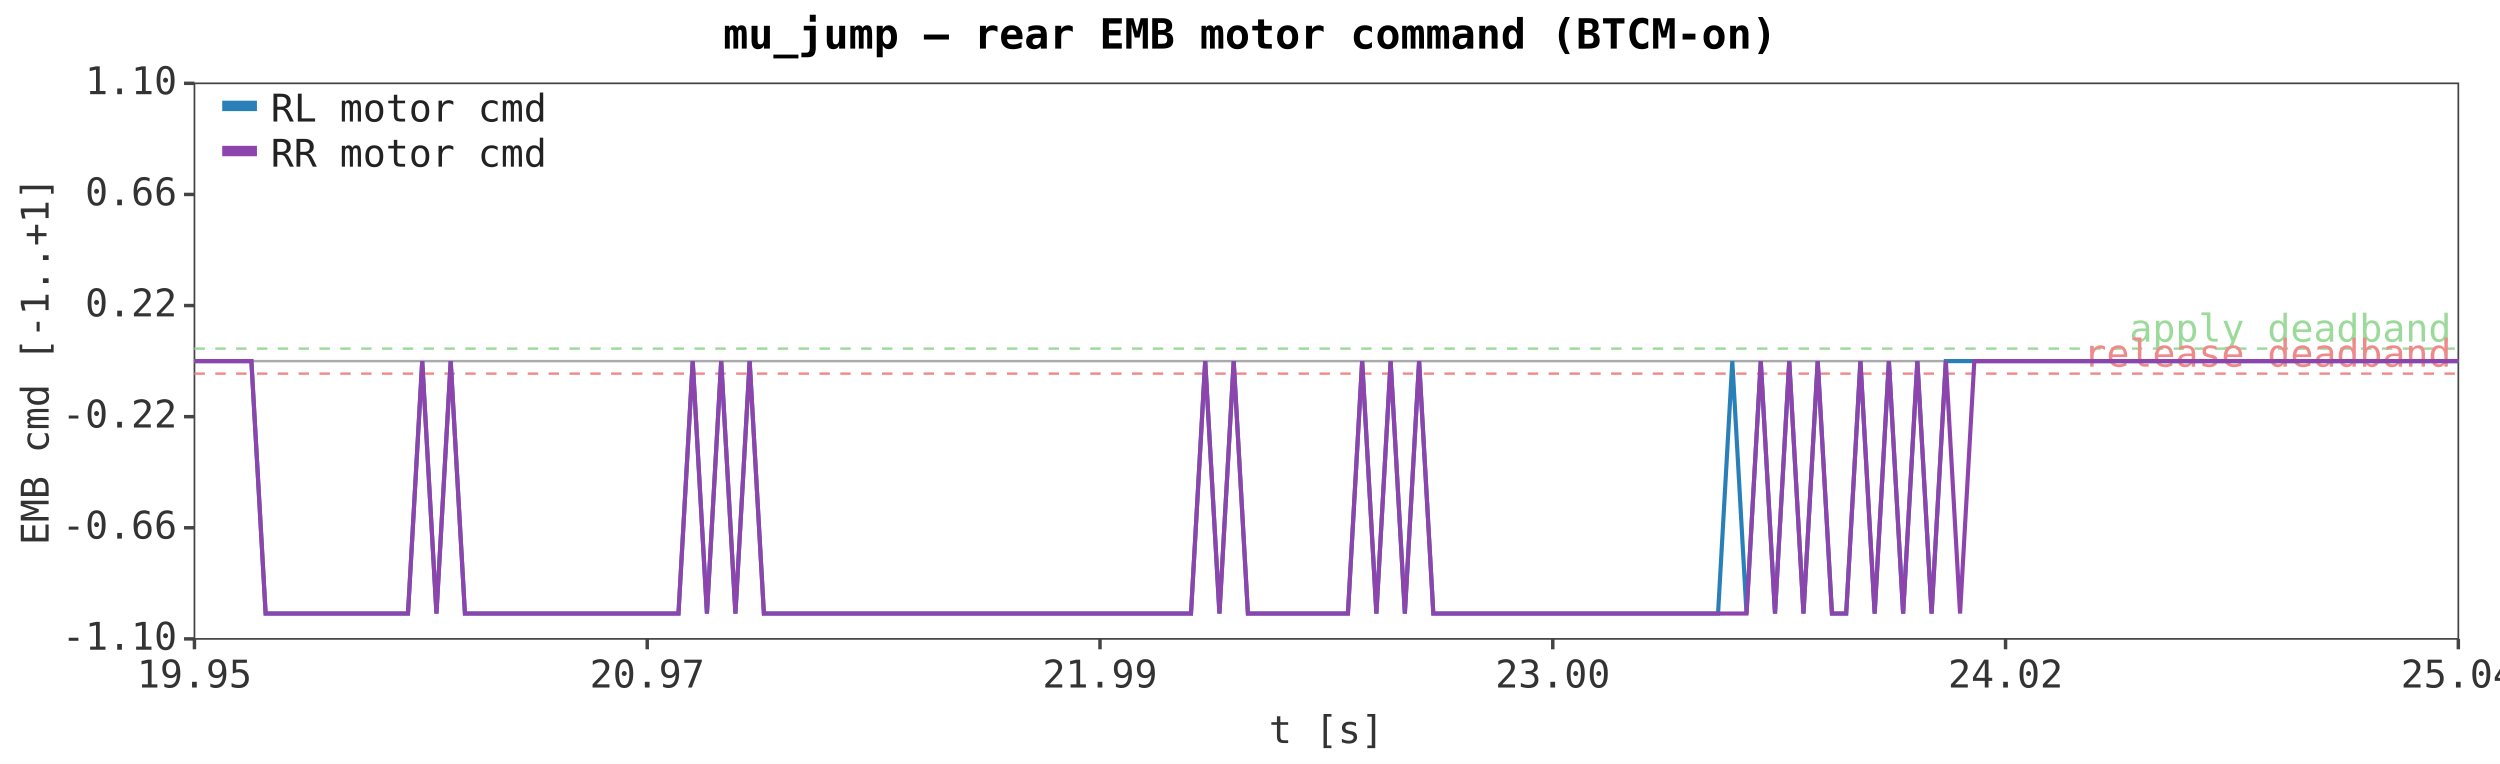
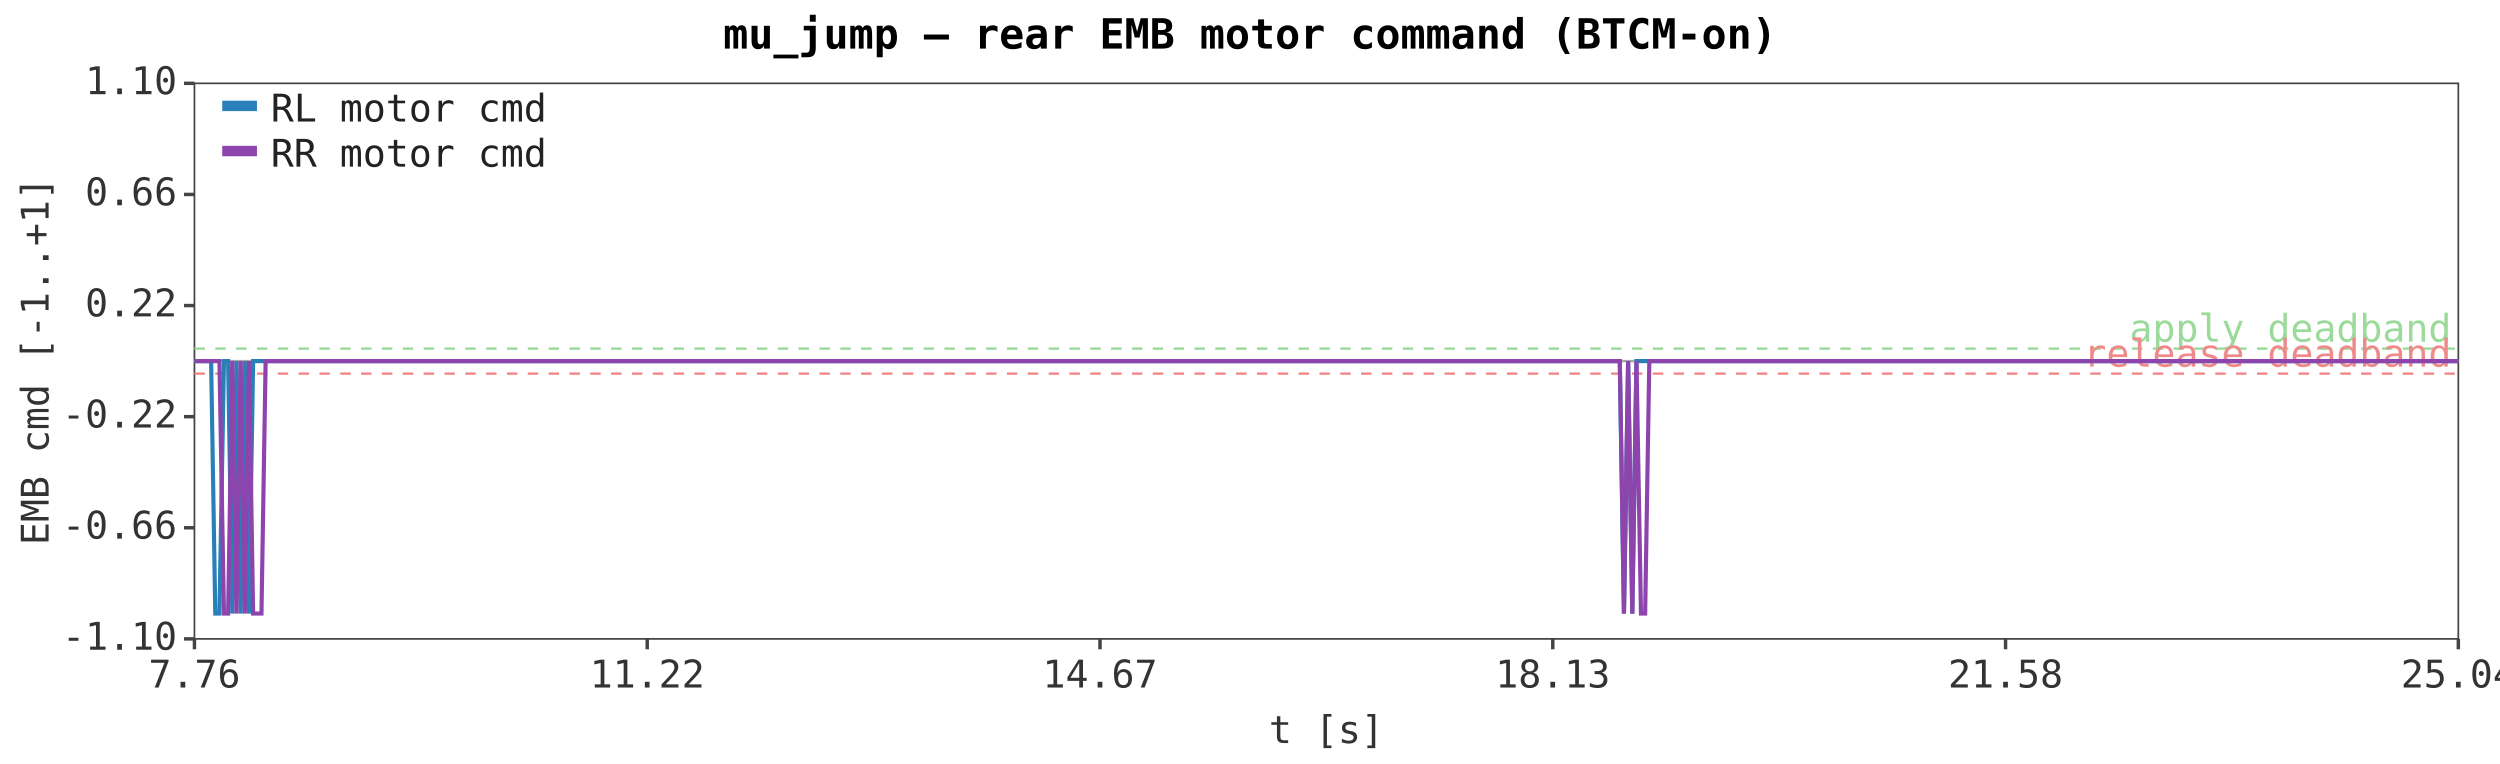
<svg xmlns="http://www.w3.org/2000/svg" viewBox="0 0 720 220" width="720" height="220" font-family="ui-monospace,Consolas,Menlo,monospace" font-size="11">
  <rect width="100%" height="100%" fill="#ffffff" />
  <text x="360.0" y="14" text-anchor="middle" font-size="12" font-weight="bold">mu_jump — rear EMB motor command (BTCM-on)</text>
  <rect x="56" y="24" width="652" height="160" fill="none" stroke="#444" stroke-width="0.5" />
  <line x1="56.0" y1="184" x2="56.0" y2="187" stroke="#444" />
-   <text x="56.0" y="198" text-anchor="middle" fill="#333">19.95</text>
+   <text x="56.0" y="198" text-anchor="middle" fill="#333">7.76</text>
  <line x1="186.4" y1="184" x2="186.4" y2="187" stroke="#444" />
-   <text x="186.4" y="198" text-anchor="middle" fill="#333">20.97</text>
+   <text x="186.4" y="198" text-anchor="middle" fill="#333">11.22</text>
  <line x1="316.8" y1="184" x2="316.8" y2="187" stroke="#444" />
-   <text x="316.8" y="198" text-anchor="middle" fill="#333">21.99</text>
+   <text x="316.8" y="198" text-anchor="middle" fill="#333">14.67</text>
  <line x1="447.2" y1="184" x2="447.2" y2="187" stroke="#444" />
-   <text x="447.2" y="198" text-anchor="middle" fill="#333">23.00</text>
+   <text x="447.2" y="198" text-anchor="middle" fill="#333">18.13</text>
  <line x1="577.6" y1="184" x2="577.6" y2="187" stroke="#444" />
-   <text x="577.6" y="198" text-anchor="middle" fill="#333">24.02</text>
+   <text x="577.6" y="198" text-anchor="middle" fill="#333">21.58</text>
  <line x1="708.0" y1="184" x2="708.0" y2="187" stroke="#444" />
  <text x="708.0" y="198" text-anchor="middle" fill="#333">25.04</text>
  <line x1="53" y1="184.0" x2="56" y2="184.0" stroke="#444" />
  <text x="51" y="184.0" text-anchor="end" dominant-baseline="middle" fill="#333">-1.10</text>
  <line x1="53" y1="152.0" x2="56" y2="152.0" stroke="#444" />
  <text x="51" y="152.0" text-anchor="end" dominant-baseline="middle" fill="#333">-0.66</text>
  <line x1="53" y1="120.0" x2="56" y2="120.0" stroke="#444" />
  <text x="51" y="120.0" text-anchor="end" dominant-baseline="middle" fill="#333">-0.22</text>
  <line x1="53" y1="88.0" x2="56" y2="88.0" stroke="#444" />
  <text x="51" y="88.0" text-anchor="end" dominant-baseline="middle" fill="#333">0.22</text>
  <line x1="53" y1="56.0" x2="56" y2="56.0" stroke="#444" />
  <text x="51" y="56.0" text-anchor="end" dominant-baseline="middle" fill="#333">0.66</text>
  <line x1="53" y1="24.0" x2="56" y2="24.0" stroke="#444" />
  <text x="51" y="24.0" text-anchor="end" dominant-baseline="middle" fill="#333">1.10</text>
  <text x="382.0" y="214" text-anchor="middle" fill="#333">t [s]</text>
  <text transform="translate(14,104.0) rotate(-90)" text-anchor="middle" fill="#333">EMB cmd [-1..+1]</text>
  <line x1="56.0" y1="104.0" x2="708.0" y2="104.0" stroke="#aaa" stroke-width="0.7" stroke-dasharray="1 0" />
  <line x1="56.0" y1="100.4" x2="708.0" y2="100.4" stroke="#9bda9b" stroke-width="0.7" stroke-dasharray="3 3" />
  <text x="706.0" y="98.4" text-anchor="end" fill="#9bda9b">apply deadband</text>
  <line x1="56.0" y1="107.6" x2="708.0" y2="107.6" stroke="#f08a8a" stroke-width="0.7" stroke-dasharray="3 3" />
  <text x="706.0" y="105.6" text-anchor="end" fill="#f08a8a">release deadband</text>
-   <polyline fill="none" stroke="#2980b9" stroke-width="1.2" points="56.0,104.0 60.1,104.0 64.2,104.0 68.3,104.0 72.4,104.0 76.5,176.7 80.6,176.7 84.7,176.7 88.8,176.7 92.9,176.7 97.0,176.7 101.1,176.7 105.2,176.7 109.3,176.7 113.4,176.7 117.5,176.7 121.6,104.0 125.7,176.7 129.8,104.0 133.9,176.7 138.0,176.7 142.1,176.7 146.2,176.7 150.3,176.7 154.4,176.7 158.5,176.7 162.6,176.7 166.7,176.7 170.8,176.7 174.9,176.7 179.0,176.7 183.1,176.7 187.2,176.7 191.3,176.7 195.4,176.7 199.5,104.0 203.6,176.7 207.7,104.0 211.8,176.7 215.9,104.0 220.0,176.7 224.1,176.7 228.2,176.7 232.3,176.7 236.4,176.7 240.5,176.7 244.6,176.7 248.7,176.7 252.8,176.7 256.9,176.7 261.0,176.7 265.1,176.7 269.2,176.7 273.3,176.7 277.4,176.7 281.5,176.7 285.6,176.7 289.7,176.7 293.8,176.7 297.9,176.7 302.0,176.7 306.1,176.7 310.2,176.7 314.3,176.7 318.4,176.7 322.5,176.7 326.6,176.7 330.7,176.7 334.8,176.7 338.9,176.7 343.0,176.7 347.1,104.0 351.2,176.7 355.3,104.0 359.4,176.7 363.5,176.7 367.6,176.7 371.7,176.7 375.8,176.7 379.9,176.7 384.1,176.7 388.2,176.7 392.3,104.0 396.4,176.7 400.5,104.0 404.6,176.7 408.7,104.0 412.8,176.7 416.9,176.7 421.0,176.7 425.1,176.7 429.2,176.7 433.3,176.7 437.4,176.7 441.5,176.7 445.6,176.7 449.7,176.7 453.8,176.7 457.9,176.7 462.0,176.7 466.1,176.7 470.2,176.7 474.3,176.7 478.4,176.7 482.5,176.7 486.6,176.7 490.7,176.7 494.8,176.7 498.9,104.0 503.0,176.7 507.1,104.0 511.2,176.7 515.3,104.0 519.4,176.7 523.5,104.0 527.6,176.7 531.7,176.7 535.8,104.0 539.9,176.7 544.0,104.0 548.1,176.7 552.2,104.0 556.3,176.7 560.4,104.0 564.5,104.0 568.6,104.0 572.7,104.0 576.8,104.0 580.9,104.0 585.0,104.0 589.1,104.0 593.2,104.0 597.3,104.0 601.4,104.0 605.5,104.0 609.6,104.0 613.7,104.0 617.8,104.0 621.9,104.0 626.0,104.0 630.1,104.0 634.2,104.0 638.3,104.0 642.4,104.0 646.5,104.0 650.6,104.0 654.7,104.0 658.8,104.0 662.9,104.0 667.0,104.0 671.1,104.0 675.2,104.0 679.3,104.0 683.4,104.0 687.5,104.0 691.6,104.0 695.7,104.0 699.8,104.0 703.9,104.0 708.0,104.0" />
-   <polyline fill="none" stroke="#8e44ad" stroke-width="1.2" points="56.0,104.0 60.1,104.0 64.2,104.0 68.3,104.0 72.4,104.0 76.5,176.7 80.6,176.7 84.7,176.7 88.8,176.7 92.9,176.7 97.0,176.7 101.1,176.7 105.2,176.7 109.3,176.7 113.4,176.7 117.5,176.7 121.6,104.0 125.7,176.7 129.8,104.0 133.9,176.7 138.0,176.7 142.1,176.7 146.2,176.7 150.3,176.7 154.4,176.7 158.5,176.7 162.6,176.7 166.7,176.7 170.8,176.7 174.9,176.7 179.0,176.7 183.1,176.7 187.2,176.7 191.3,176.7 195.4,176.7 199.5,104.0 203.6,176.7 207.7,104.0 211.8,176.7 215.9,104.0 220.0,176.7 224.1,176.7 228.2,176.7 232.3,176.7 236.4,176.7 240.5,176.7 244.6,176.7 248.7,176.7 252.8,176.7 256.9,176.7 261.0,176.7 265.1,176.7 269.2,176.7 273.3,176.7 277.4,176.7 281.5,176.7 285.6,176.7 289.7,176.7 293.8,176.7 297.9,176.7 302.0,176.7 306.1,176.7 310.2,176.7 314.3,176.7 318.4,176.7 322.5,176.7 326.6,176.7 330.7,176.7 334.8,176.7 338.9,176.7 343.0,176.7 347.1,104.0 351.2,176.7 355.3,104.0 359.4,176.7 363.5,176.7 367.6,176.7 371.7,176.7 375.8,176.7 379.9,176.7 384.1,176.7 388.2,176.7 392.3,104.0 396.4,176.7 400.5,104.0 404.6,176.7 408.7,104.0 412.8,176.7 416.9,176.7 421.0,176.7 425.1,176.7 429.2,176.7 433.3,176.7 437.4,176.7 441.5,176.7 445.6,176.7 449.7,176.7 453.8,176.7 457.9,176.7 462.0,176.7 466.1,176.7 470.2,176.7 474.3,176.7 478.4,176.7 482.5,176.7 486.6,176.7 490.7,176.7 494.8,176.7 498.9,176.7 503.0,176.7 507.1,104.0 511.2,176.7 515.3,104.0 519.4,176.7 523.5,104.0 527.6,176.7 531.7,176.7 535.8,104.0 539.9,176.7 544.0,104.0 548.1,176.7 552.2,104.0 556.3,176.7 560.4,104.0 564.5,176.7 568.6,104.0 572.7,104.0 576.8,104.0 580.9,104.0 585.0,104.0 589.1,104.0 593.2,104.0 597.3,104.0 601.4,104.0 605.5,104.0 609.6,104.0 613.7,104.0 617.8,104.0 621.9,104.0 626.0,104.0 630.1,104.0 634.2,104.0 638.3,104.0 642.4,104.0 646.5,104.0 650.6,104.0 654.7,104.0 658.8,104.0 662.9,104.0 667.0,104.0 671.1,104.0 675.2,104.0 679.3,104.0 683.4,104.0 687.5,104.0 691.6,104.0 695.7,104.0 699.8,104.0 703.9,104.0 708.0,104.0" />
+   <polyline fill="none" stroke="#2980b9" stroke-width="1.2" points="56.0,104.0 57.2,104.0 58.4,104.0 59.6,104.0 60.8,104.0 62.0,176.7 63.2,176.7 64.5,104.0 65.7,104.0 66.9,176.7 68.1,104.0 69.3,176.7 70.5,104.0 71.7,176.7 72.9,104.0 74.1,104.0 75.3,104.0 76.5,104.0 77.7,104.0 78.9,104.0 80.1,104.0 81.4,104.0 82.6,104.0 83.8,104.0 85.0,104.0 86.2,104.0 87.4,104.0 88.6,104.0 89.8,104.0 91.0,104.0 92.2,104.0 93.4,104.0 94.6,104.0 95.8,104.0 97.1,104.0 98.3,104.0 99.5,104.0 100.7,104.0 101.9,104.0 103.1,104.0 104.3,104.0 105.5,104.0 106.7,104.0 107.9,104.0 109.1,104.0 110.3,104.0 111.5,104.0 112.7,104.0 114.0,104.0 115.2,104.0 116.4,104.0 117.6,104.0 118.8,104.0 120.0,104.0 121.2,104.0 122.4,104.0 123.6,104.0 124.8,104.0 126.0,104.0 127.2,104.0 128.4,104.0 129.7,104.0 130.9,104.0 132.1,104.0 133.3,104.0 134.5,104.0 135.7,104.0 136.9,104.0 138.1,104.0 139.3,104.0 140.5,104.0 141.7,104.0 142.9,104.0 144.1,104.0 145.3,104.0 146.6,104.0 147.8,104.0 149.0,104.0 150.2,104.0 151.4,104.0 152.6,104.0 153.8,104.0 155.0,104.0 156.2,104.0 157.4,104.0 158.6,104.0 159.8,104.0 161.0,104.0 162.3,104.0 163.5,104.0 164.7,104.0 165.9,104.0 167.1,104.0 168.3,104.0 169.5,104.0 170.7,104.0 171.9,104.0 173.1,104.0 174.3,104.0 175.5,104.0 176.7,104.0 177.9,104.0 179.2,104.0 180.4,104.0 181.6,104.0 182.8,104.0 184.0,104.0 185.2,104.0 186.4,104.0 187.6,104.0 188.8,104.0 190.0,104.0 191.2,104.0 192.4,104.0 193.6,104.0 194.9,104.0 196.1,104.0 197.3,104.0 198.5,104.0 199.7,104.0 200.9,104.0 202.1,104.0 203.3,104.0 204.5,104.0 205.7,104.0 206.9,104.0 208.1,104.0 209.3,104.0 210.5,104.0 211.8,104.0 213.0,104.0 214.2,104.0 215.4,104.0 216.6,104.0 217.8,104.0 219.0,104.0 220.2,104.0 221.4,104.0 222.6,104.0 223.8,104.0 225.0,104.0 226.2,104.0 227.5,104.0 228.7,104.0 229.9,104.0 231.1,104.0 232.3,104.0 233.5,104.0 234.7,104.0 235.9,104.0 237.1,104.0 238.3,104.0 239.5,104.0 240.7,104.0 241.9,104.0 243.1,104.0 244.4,104.0 245.6,104.0 246.8,104.0 248.0,104.0 249.2,104.0 250.4,104.0 251.6,104.0 252.8,104.0 254.0,104.0 255.2,104.0 256.4,104.0 257.6,104.0 258.8,104.0 260.1,104.0 261.3,104.0 262.5,104.0 263.7,104.0 264.9,104.0 266.1,104.0 267.3,104.0 268.5,104.0 269.7,104.0 270.9,104.0 272.1,104.0 273.3,104.0 274.5,104.0 275.7,104.0 277.0,104.0 278.2,104.0 279.4,104.0 280.6,104.0 281.8,104.0 283.0,104.0 284.2,104.0 285.4,104.0 286.6,104.0 287.8,104.0 289.0,104.0 290.2,104.0 291.4,104.0 292.7,104.0 293.9,104.0 295.1,104.0 296.3,104.0 297.5,104.0 298.7,104.0 299.9,104.0 301.1,104.0 302.3,104.0 303.5,104.0 304.7,104.0 305.9,104.0 307.1,104.0 308.3,104.0 309.6,104.0 310.8,104.0 312.0,104.0 313.2,104.0 314.4,104.0 315.6,104.0 316.8,104.0 318.0,104.0 319.2,104.0 320.4,104.0 321.6,104.0 322.8,104.0 324.0,104.0 325.3,104.0 326.5,104.0 327.7,104.0 328.9,104.0 330.1,104.0 331.3,104.0 332.5,104.0 333.7,104.0 334.9,104.0 336.1,104.0 337.3,104.0 338.5,104.0 339.7,104.0 340.9,104.0 342.2,104.0 343.4,104.0 344.6,104.0 345.8,104.0 347.0,104.0 348.2,104.0 349.4,104.0 350.6,104.0 351.8,104.0 353.0,104.0 354.2,104.0 355.4,104.0 356.6,104.0 357.9,104.0 359.1,104.0 360.3,104.0 361.5,104.0 362.7,104.0 363.9,104.0 365.1,104.0 366.3,104.0 367.5,104.0 368.7,104.0 369.9,104.0 371.1,104.0 372.3,104.0 373.5,104.0 374.8,104.0 376.0,104.0 377.2,104.0 378.4,104.0 379.6,104.0 380.8,104.0 382.0,104.0 383.2,104.0 384.4,104.0 385.6,104.0 386.8,104.0 388.0,104.0 389.2,104.0 390.5,104.0 391.7,104.0 392.9,104.0 394.1,104.0 395.3,104.0 396.5,104.0 397.7,104.0 398.9,104.0 400.1,104.0 401.3,104.0 402.5,104.0 403.7,104.0 404.9,104.0 406.1,104.0 407.4,104.0 408.6,104.0 409.8,104.0 411.0,104.0 412.2,104.0 413.4,104.0 414.6,104.0 415.8,104.0 417.0,104.0 418.2,104.0 419.4,104.0 420.6,104.0 421.8,104.0 423.1,104.0 424.3,104.0 425.5,104.0 426.7,104.0 427.9,104.0 429.1,104.0 430.3,104.0 431.5,104.0 432.7,104.0 433.9,104.0 435.1,104.0 436.3,104.0 437.5,104.0 438.7,104.0 440.0,104.0 441.2,104.0 442.4,104.0 443.6,104.0 444.8,104.0 446.0,104.0 447.2,104.0 448.4,104.0 449.6,104.0 450.8,104.0 452.0,104.0 453.2,104.0 454.4,104.0 455.7,104.0 456.9,104.0 458.1,104.0 459.3,104.0 460.5,104.0 461.7,104.0 462.9,104.0 464.1,104.0 465.3,104.0 466.5,104.0 467.7,176.7 468.9,104.0 470.1,176.7 471.3,104.0 472.6,104.0 473.8,104.0 475.0,104.0 476.2,104.0 477.4,104.0 478.6,104.0 479.8,104.0 481.0,104.0 482.2,104.0 483.4,104.0 484.6,104.0 485.8,104.0 487.0,104.0 488.3,104.0 489.5,104.0 490.7,104.0 491.9,104.0 493.1,104.0 494.3,104.0 495.5,104.0 496.7,104.0 497.9,104.0 499.1,104.0 500.3,104.0 501.5,104.0 502.7,104.0 503.9,104.0 505.2,104.0 506.4,104.0 507.6,104.0 508.8,104.0 510.0,104.0 511.2,104.0 512.4,104.0 513.6,104.0 514.8,104.0 516.0,104.0 517.2,104.0 518.4,104.0 519.6,104.0 520.9,104.0 522.1,104.0 523.3,104.0 524.5,104.0 525.7,104.0 526.9,104.0 528.1,104.0 529.3,104.0 530.5,104.0 531.7,104.0 532.9,104.0 534.1,104.0 535.3,104.0 536.5,104.0 537.8,104.0 539.0,104.0 540.2,104.0 541.4,104.0 542.6,104.0 543.8,104.0 545.0,104.0 546.2,104.0 547.4,104.0 548.6,104.0 549.8,104.0 551.0,104.0 552.2,104.0 553.5,104.0 554.7,104.0 555.9,104.0 557.1,104.0 558.3,104.0 559.5,104.0 560.7,104.0 561.9,104.0 563.1,104.0 564.3,104.0 565.5,104.0 566.7,104.0 567.9,104.0 569.1,104.0 570.4,104.0 571.6,104.0 572.8,104.0 574.0,104.0 575.2,104.0 576.4,104.0 577.6,104.0 578.8,104.0 580.0,104.0 581.2,104.0 582.4,104.0 583.6,104.0 584.8,104.0 586.1,104.0 587.3,104.0 588.5,104.0 589.7,104.0 590.9,104.0 592.1,104.0 593.3,104.0 594.5,104.0 595.7,104.0 596.9,104.0 598.1,104.0 599.3,104.0 600.5,104.0 601.7,104.0 603.0,104.0 604.2,104.0 605.4,104.0 606.6,104.0 607.8,104.0 609.0,104.0 610.2,104.0 611.4,104.0 612.6,104.0 613.8,104.0 615.0,104.0 616.2,104.0 617.4,104.0 618.7,104.0 619.9,104.0 621.1,104.0 622.3,104.0 623.5,104.0 624.7,104.0 625.9,104.0 627.1,104.0 628.3,104.0 629.5,104.0 630.7,104.0 631.9,104.0 633.1,104.0 634.3,104.0 635.6,104.0 636.8,104.0 638.0,104.0 639.2,104.0 640.4,104.0 641.6,104.0 642.8,104.0 644.0,104.0 645.2,104.0 646.4,104.0 647.6,104.0 648.8,104.0 650.0,104.0 651.3,104.0 652.5,104.0 653.7,104.0 654.9,104.0 656.1,104.0 657.3,104.0 658.5,104.0 659.7,104.0 660.9,104.0 662.1,104.0 663.3,104.0 664.5,104.0 665.7,104.0 666.9,104.0 668.2,104.0 669.4,104.0 670.6,104.0 671.8,104.0 673.0,104.0 674.2,104.0 675.4,104.0 676.6,104.0 677.8,104.0 679.0,104.0 680.2,104.0 681.4,104.0 682.6,104.0 683.9,104.0 685.1,104.0 686.3,104.0 687.5,104.0 688.7,104.0 689.9,104.0 691.1,104.0 692.3,104.0 693.5,104.0 694.7,104.0 695.9,104.0 697.1,104.0 698.3,104.0 699.5,104.0 700.8,104.0 702.0,104.0 703.2,104.0 704.4,104.0 705.6,104.0 706.8,104.0 708.0,104.0" />
+   <polyline fill="none" stroke="#8e44ad" stroke-width="1.2" points="56.0,104.0 57.2,104.0 58.4,104.0 59.6,104.0 60.8,104.0 62.0,104.0 63.2,104.0 64.5,176.7 65.7,176.7 66.9,104.0 68.1,176.7 69.3,104.0 70.5,176.7 71.7,104.0 72.9,176.7 74.1,176.7 75.3,176.7 76.5,104.0 77.7,104.0 78.9,104.0 80.1,104.0 81.4,104.0 82.6,104.0 83.8,104.0 85.0,104.0 86.2,104.0 87.4,104.0 88.6,104.0 89.8,104.0 91.0,104.0 92.2,104.0 93.4,104.0 94.6,104.0 95.8,104.0 97.1,104.0 98.3,104.0 99.5,104.0 100.7,104.0 101.9,104.0 103.1,104.0 104.3,104.0 105.5,104.0 106.7,104.0 107.9,104.0 109.1,104.0 110.3,104.0 111.5,104.0 112.7,104.0 114.0,104.0 115.2,104.0 116.4,104.0 117.6,104.0 118.8,104.0 120.0,104.0 121.2,104.0 122.4,104.0 123.6,104.0 124.8,104.0 126.0,104.0 127.2,104.0 128.4,104.0 129.7,104.0 130.9,104.0 132.1,104.0 133.3,104.0 134.5,104.0 135.7,104.0 136.9,104.0 138.1,104.0 139.3,104.0 140.5,104.0 141.7,104.0 142.9,104.0 144.1,104.0 145.3,104.0 146.6,104.0 147.8,104.0 149.0,104.0 150.2,104.0 151.4,104.0 152.6,104.0 153.8,104.0 155.0,104.0 156.2,104.0 157.4,104.0 158.6,104.0 159.8,104.0 161.0,104.0 162.3,104.0 163.5,104.0 164.7,104.0 165.9,104.0 167.1,104.0 168.3,104.0 169.5,104.0 170.7,104.0 171.9,104.0 173.1,104.0 174.3,104.0 175.5,104.0 176.7,104.0 177.9,104.0 179.2,104.0 180.4,104.0 181.6,104.0 182.8,104.0 184.0,104.0 185.2,104.0 186.4,104.0 187.6,104.0 188.8,104.0 190.0,104.0 191.2,104.0 192.4,104.0 193.6,104.0 194.9,104.0 196.1,104.0 197.3,104.0 198.5,104.0 199.7,104.0 200.9,104.0 202.1,104.0 203.3,104.0 204.5,104.0 205.7,104.0 206.9,104.0 208.1,104.0 209.3,104.0 210.5,104.0 211.8,104.0 213.0,104.0 214.2,104.0 215.4,104.0 216.6,104.0 217.8,104.0 219.0,104.0 220.2,104.0 221.4,104.0 222.6,104.0 223.8,104.0 225.0,104.0 226.2,104.0 227.5,104.0 228.7,104.0 229.9,104.0 231.1,104.0 232.3,104.0 233.5,104.0 234.7,104.0 235.9,104.0 237.1,104.0 238.3,104.0 239.5,104.0 240.7,104.0 241.9,104.0 243.1,104.0 244.4,104.0 245.6,104.0 246.8,104.0 248.0,104.0 249.2,104.0 250.4,104.0 251.6,104.0 252.8,104.0 254.0,104.0 255.2,104.0 256.4,104.0 257.6,104.0 258.8,104.0 260.1,104.0 261.3,104.0 262.5,104.0 263.7,104.0 264.9,104.0 266.1,104.0 267.3,104.0 268.5,104.0 269.7,104.0 270.9,104.0 272.1,104.0 273.3,104.0 274.5,104.0 275.7,104.0 277.0,104.0 278.2,104.0 279.4,104.0 280.6,104.0 281.8,104.0 283.0,104.0 284.2,104.0 285.4,104.0 286.6,104.0 287.8,104.0 289.0,104.0 290.2,104.0 291.4,104.0 292.7,104.0 293.9,104.0 295.1,104.0 296.3,104.0 297.5,104.0 298.7,104.0 299.9,104.0 301.1,104.0 302.3,104.0 303.5,104.0 304.7,104.0 305.9,104.0 307.1,104.0 308.3,104.0 309.6,104.0 310.8,104.0 312.0,104.0 313.2,104.0 314.4,104.0 315.6,104.0 316.8,104.0 318.0,104.0 319.2,104.0 320.4,104.0 321.6,104.0 322.8,104.0 324.0,104.0 325.3,104.0 326.5,104.0 327.7,104.0 328.9,104.0 330.1,104.0 331.3,104.0 332.5,104.0 333.7,104.0 334.9,104.0 336.1,104.0 337.3,104.0 338.5,104.0 339.7,104.0 340.9,104.0 342.2,104.0 343.4,104.0 344.6,104.0 345.8,104.0 347.0,104.0 348.2,104.0 349.4,104.0 350.6,104.0 351.8,104.0 353.0,104.0 354.2,104.0 355.4,104.0 356.6,104.0 357.9,104.0 359.1,104.0 360.3,104.0 361.5,104.0 362.7,104.0 363.9,104.0 365.1,104.0 366.3,104.0 367.5,104.0 368.7,104.0 369.9,104.0 371.1,104.0 372.3,104.0 373.5,104.0 374.8,104.0 376.0,104.0 377.2,104.0 378.4,104.0 379.6,104.0 380.8,104.0 382.0,104.0 383.2,104.0 384.4,104.0 385.6,104.0 386.8,104.0 388.0,104.0 389.2,104.0 390.5,104.0 391.7,104.0 392.9,104.0 394.1,104.0 395.3,104.0 396.5,104.0 397.7,104.0 398.9,104.0 400.1,104.0 401.3,104.0 402.5,104.0 403.7,104.0 404.9,104.0 406.1,104.0 407.4,104.0 408.6,104.0 409.8,104.0 411.0,104.0 412.2,104.0 413.4,104.0 414.6,104.0 415.8,104.0 417.0,104.0 418.2,104.0 419.4,104.0 420.6,104.0 421.8,104.0 423.1,104.0 424.3,104.0 425.5,104.0 426.7,104.0 427.9,104.0 429.1,104.0 430.3,104.0 431.5,104.0 432.7,104.0 433.9,104.0 435.1,104.0 436.3,104.0 437.5,104.0 438.7,104.0 440.0,104.0 441.2,104.0 442.4,104.0 443.6,104.0 444.8,104.0 446.0,104.0 447.2,104.0 448.4,104.0 449.6,104.0 450.8,104.0 452.0,104.0 453.2,104.0 454.4,104.0 455.7,104.0 456.9,104.0 458.1,104.0 459.3,104.0 460.5,104.0 461.7,104.0 462.9,104.0 464.1,104.0 465.3,104.0 466.5,104.0 467.7,176.7 468.9,104.0 470.1,176.7 471.3,104.0 472.6,176.7 473.8,176.7 475.0,104.0 476.2,104.0 477.4,104.0 478.6,104.0 479.8,104.0 481.0,104.0 482.2,104.0 483.4,104.0 484.6,104.0 485.8,104.0 487.0,104.0 488.3,104.0 489.5,104.0 490.7,104.0 491.9,104.0 493.1,104.0 494.3,104.0 495.5,104.0 496.7,104.0 497.9,104.0 499.1,104.0 500.3,104.0 501.5,104.0 502.7,104.0 503.9,104.0 505.2,104.0 506.4,104.0 507.6,104.0 508.8,104.0 510.0,104.0 511.2,104.0 512.4,104.0 513.6,104.0 514.8,104.0 516.0,104.0 517.2,104.0 518.4,104.0 519.6,104.0 520.9,104.0 522.1,104.0 523.3,104.0 524.5,104.0 525.7,104.0 526.9,104.0 528.1,104.0 529.3,104.0 530.5,104.0 531.7,104.0 532.9,104.0 534.1,104.0 535.3,104.0 536.5,104.0 537.8,104.0 539.0,104.0 540.2,104.0 541.4,104.0 542.6,104.0 543.8,104.0 545.0,104.0 546.2,104.0 547.4,104.0 548.6,104.0 549.8,104.0 551.0,104.0 552.2,104.0 553.5,104.0 554.7,104.0 555.9,104.0 557.1,104.0 558.3,104.0 559.5,104.0 560.7,104.0 561.9,104.0 563.1,104.0 564.3,104.0 565.5,104.0 566.7,104.0 567.9,104.0 569.1,104.0 570.4,104.0 571.6,104.0 572.8,104.0 574.0,104.0 575.2,104.0 576.4,104.0 577.6,104.0 578.8,104.0 580.0,104.0 581.2,104.0 582.4,104.0 583.6,104.0 584.8,104.0 586.1,104.0 587.3,104.0 588.5,104.0 589.7,104.0 590.9,104.0 592.1,104.0 593.3,104.0 594.5,104.0 595.7,104.0 596.9,104.0 598.1,104.0 599.3,104.0 600.5,104.0 601.7,104.0 603.0,104.0 604.2,104.0 605.4,104.0 606.6,104.0 607.8,104.0 609.0,104.0 610.2,104.0 611.4,104.0 612.6,104.0 613.8,104.0 615.0,104.0 616.2,104.0 617.4,104.0 618.7,104.0 619.9,104.0 621.1,104.0 622.3,104.0 623.5,104.0 624.7,104.0 625.9,104.0 627.1,104.0 628.3,104.0 629.5,104.0 630.7,104.0 631.9,104.0 633.1,104.0 634.3,104.0 635.6,104.0 636.8,104.0 638.0,104.0 639.2,104.0 640.4,104.0 641.6,104.0 642.8,104.0 644.0,104.0 645.2,104.0 646.4,104.0 647.6,104.0 648.8,104.0 650.0,104.0 651.3,104.0 652.5,104.0 653.7,104.0 654.9,104.0 656.1,104.0 657.3,104.0 658.5,104.0 659.7,104.0 660.9,104.0 662.1,104.0 663.3,104.0 664.5,104.0 665.7,104.0 666.9,104.0 668.2,104.0 669.4,104.0 670.6,104.0 671.8,104.0 673.0,104.0 674.2,104.0 675.4,104.0 676.6,104.0 677.8,104.0 679.0,104.0 680.2,104.0 681.4,104.0 682.6,104.0 683.9,104.0 685.1,104.0 686.3,104.0 687.5,104.0 688.7,104.0 689.9,104.0 691.1,104.0 692.3,104.0 693.5,104.0 694.7,104.0 695.9,104.0 697.1,104.0 698.3,104.0 699.5,104.0 700.8,104.0 702.0,104.0 703.2,104.0 704.4,104.0 705.6,104.0 706.8,104.0 708.0,104.0" />
  <rect x="64" y="29" width="10" height="3" fill="#2980b9" />
  <text x="78" y="35" fill="#222">RL motor cmd</text>
  <rect x="64" y="42" width="10" height="3" fill="#8e44ad" />
  <text x="78" y="48" fill="#222">RR motor cmd</text>
</svg>
